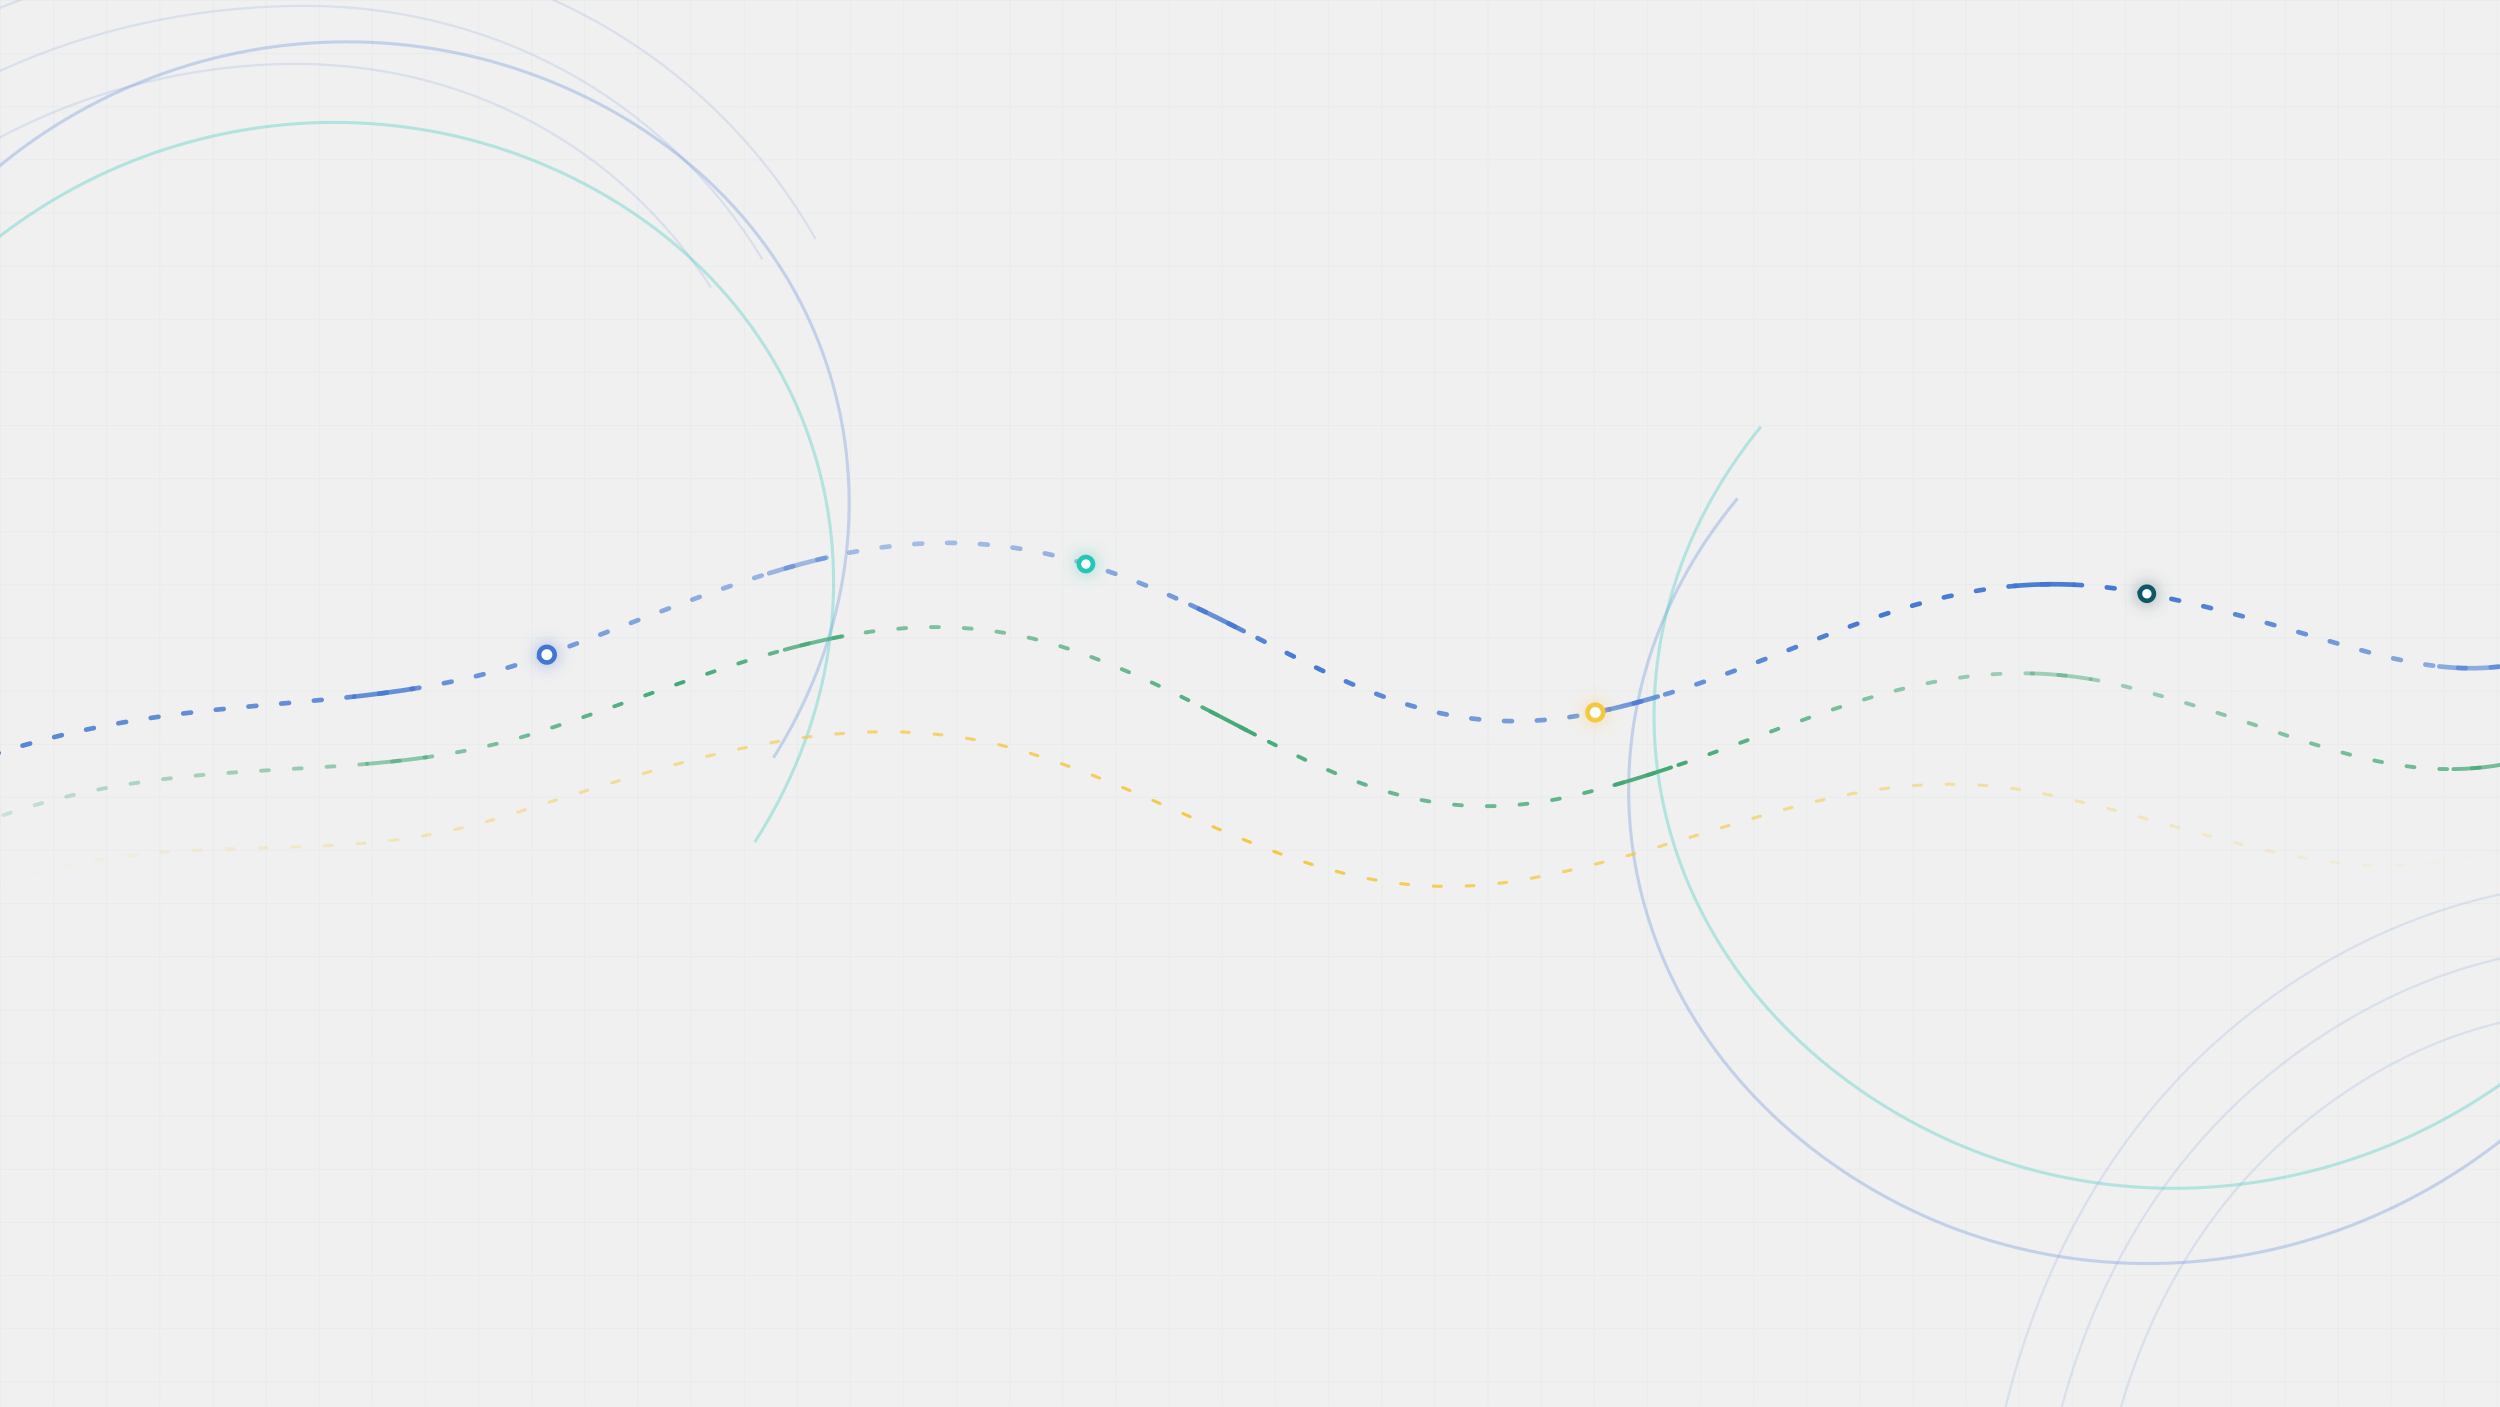
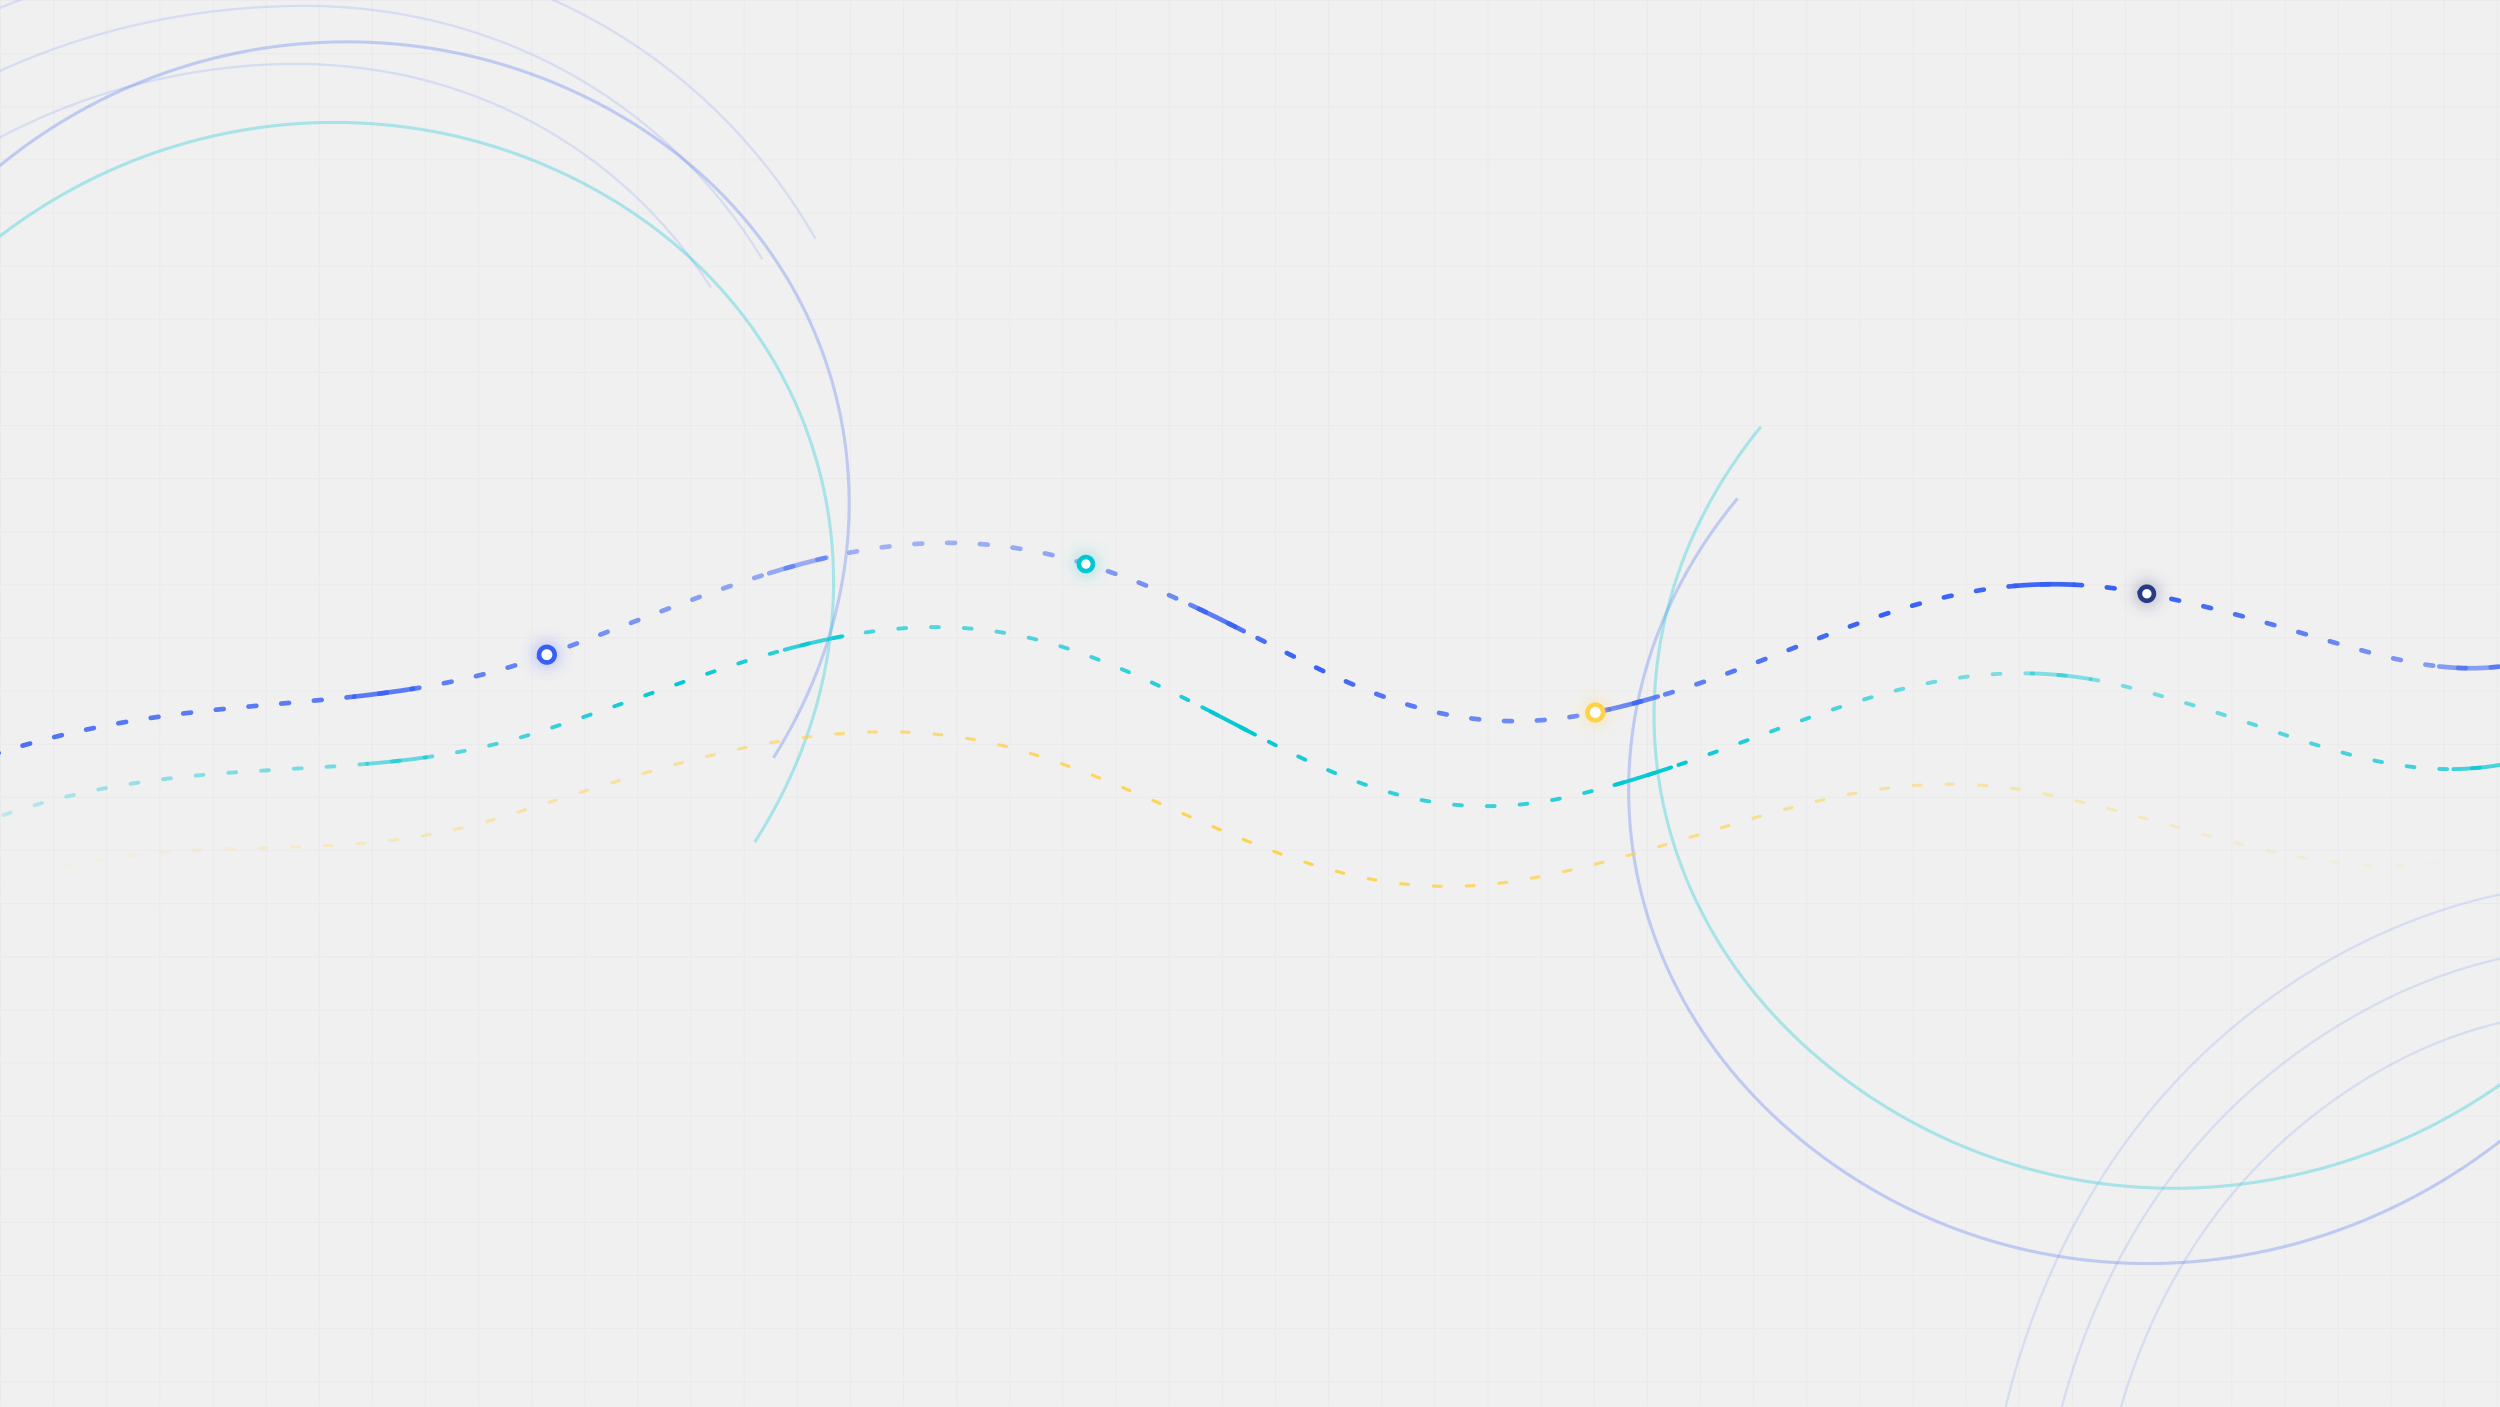
<svg xmlns="http://www.w3.org/2000/svg" viewBox="0 0 1600 900" fill="none" aria-hidden="true">
  <defs>
    <linearGradient id="track-blue" x1="0" y1="0" x2="1" y2="1">
-       <stop stop-color="#4277d1" stop-opacity=".12" />
-       <stop offset=".52" stop-color="#4277d1" />
-       <stop offset="1" stop-color="#4277d1" stop-opacity=".08" />
+       <stop stop-color="#355FF5" stop-opacity=".12" />
+       <stop offset=".52" stop-color="#355FF5" />
+       <stop offset="1" stop-color="#355FF5" stop-opacity=".08" />
    </linearGradient>
    <linearGradient id="track-teal" x1="0" y1="1" x2="1" y2="0">
-       <stop stop-color="#42a875" stop-opacity=".08" />
-       <stop offset=".5" stop-color="#42a875" />
-       <stop offset="1" stop-color="#42a875" stop-opacity=".08" />
+       <stop stop-color="#00C7D4" stop-opacity=".08" />
+       <stop offset=".5" stop-color="#00C7D4" />
+       <stop offset="1" stop-color="#00C7D4" stop-opacity=".08" />
    </linearGradient>
    <linearGradient id="track-gold" x1="0" y1="0" x2="1" y2="0">
-       <stop stop-color="#f5c842" stop-opacity="0" />
-       <stop offset=".5" stop-color="#f5c842" />
-       <stop offset="1" stop-color="#f5c842" stop-opacity="0" />
+       <stop stop-color="#FFD24A" stop-opacity="0" />
+       <stop offset=".5" stop-color="#FFD24A" />
+       <stop offset="1" stop-color="#FFD24A" stop-opacity="0" />
    </linearGradient>
    <pattern id="microgrid" width="34" height="34" patternUnits="userSpaceOnUse">
-       <path d="M34 0H0V34" stroke="#0f5965" stroke-opacity=".065" stroke-width="1" />
+       <path d="M34 0H0V34" stroke="#253B83" stroke-opacity=".065" stroke-width="1" />
    </pattern>
    <filter id="node-glow" x="-300%" y="-300%" width="700%" height="700%">
      <feGaussianBlur stdDeviation="5" result="b" />
      <feMerge>
        <feMergeNode in="b" />
        <feMergeNode in="SourceGraphic" />
      </feMerge>
    </filter>
  </defs>
  <style>
    .grid{opacity:.55}
-     .contour{fill:none;stroke:#4277d1;stroke-width:1.5;stroke-opacity:.13}
-     .orbit{fill:none;stroke:#4277d1;stroke-opacity:.26;stroke-width:2}
-     .orbit-teal{stroke:#27c6b7;stroke-opacity:.3}
+     .contour{fill:none;stroke:#355FF5;stroke-width:1.5;stroke-opacity:.13}
+     .orbit{fill:none;stroke:#355FF5;stroke-opacity:.26;stroke-width:2}
+     .orbit-teal{stroke:#00C7D4;stroke-opacity:.3}
    .route{fill:none;stroke-linecap:round;stroke-dasharray:5 16;animation:flow 24s linear infinite}
    .route-blue{stroke:url(#track-blue);stroke-width:3}.route-teal{stroke:url(#track-teal);stroke-width:2.5;animation-duration:31s;animation-direction:reverse}.route-gold{stroke:url(#track-gold);stroke-width:2;animation-duration:36s}
    .accent{stroke-dasharray:38 240;animation:scan 12s ease-in-out infinite}
    .accent-delay{animation-delay:-6s}
    .node{animation:beacon 4.8s ease-in-out infinite;transform-box:fill-box;transform-origin:center}
    .node:nth-of-type(2n){animation-delay:-2.3s}
    .sweep{transform-box:fill-box;transform-origin:center;animation:sweep 28s ease-in-out infinite alternate}
    @keyframes flow{to{stroke-dashoffset:-420}}
    @keyframes scan{0%,100%{stroke-dashoffset:260;opacity:.12}50%{stroke-dashoffset:0;opacity:.7}}
    @keyframes beacon{0%,100%{opacity:.48;transform:scale(.82)}50%{opacity:1;transform:scale(1.16)}}
    @keyframes sweep{from{transform:translate3d(-.5%,.3%,0)}to{transform:translate3d(.5%,-.3%,0)}}
    @media(prefers-reduced-motion:reduce){.route,.accent,.node,.sweep{animation:none!important}}
  </style>
  <path class="grid" fill="url(#microgrid)" d="M0 0h1600v900H0z" />
  <g class="sweep">
    <g class="contour">
      <path d="M-230 206C-154 64 2-26 180-33 329-39 455 36 522 153" />
      <path d="M-196 224C-121 91 20 9 180 4c133-5 246 60 308 162" />
      <path d="M-162 242C-88 119 39 45 180 41c118-3 218 54 275 143" />
      <path d="M1273 955c23-157 102-277 224-344 129-70 271-60 391 23" />
      <path d="M1308 955c22-139 92-245 201-306 114-64 241-56 349 15" />
      <path d="M1345 955c20-120 80-212 175-268 99-58 210-51 307 8" />
    </g>
    <g class="orbit">
      <path d="M-65 176C39 28 236-15 390 70s198 267 105 415" />
      <path d="M1648 686c-125 137-327 163-475 59s-173-291-61-426" />
    </g>
    <g class="orbit orbit-teal">
      <path d="M-74 228C31 80 228 36 382 122s196 269 101 417" />
      <path d="M1665 637c-124 137-325 164-474 61s-175-289-64-425" />
    </g>
  </g>
  <path class="route route-blue" d="M-45 498C113 433 222 466 350 419s220-96 345-58 193 123 326 95 213-104 353-76 187 72 281 31" />
  <path class="route route-teal" d="M-37 537c147-65 254-28 380-68s224-95 346-52 188 123 319 92 222-102 351-70 183 79 292 36" />
  <path class="route route-gold" d="M-20 572c133-49 222-12 341-49s225-76 338-41 191 103 316 81 211-80 333-55 193 70 312 30" />
  <path class="route route-blue accent" d="M-45 498C113 433 222 466 350 419s220-96 345-58 193 123 326 95 213-104 353-76 187 72 281 31" />
  <path class="route route-teal accent accent-delay" d="M-37 537c147-65 254-28 380-68s224-95 346-52 188 123 319 92 222-102 351-70 183 79 292 36" />
  <g filter="url(#node-glow)">
-     <circle class="node" cx="350" cy="419" r="5" fill="#fff" stroke="#4277d1" stroke-width="3" />
-     <circle class="node" cx="695" cy="361" r="4.5" fill="#fff" stroke="#27c6b7" stroke-width="3" />
-     <circle class="node" cx="1021" cy="456" r="5" fill="#fff" stroke="#f5c842" stroke-width="3" />
-     <circle class="node" cx="1374" cy="380" r="4.5" fill="#fff" stroke="#0f5965" stroke-width="3" />
+     <circle class="node" cx="350" cy="419" r="5" fill="#fff" stroke="#355FF5" stroke-width="3" />
+     <circle class="node" cx="695" cy="361" r="4.5" fill="#fff" stroke="#00C7D4" stroke-width="3" />
+     <circle class="node" cx="1021" cy="456" r="5" fill="#fff" stroke="#FFD24A" stroke-width="3" />
+     <circle class="node" cx="1374" cy="380" r="4.5" fill="#fff" stroke="#253B83" stroke-width="3" />
  </g>
</svg>
